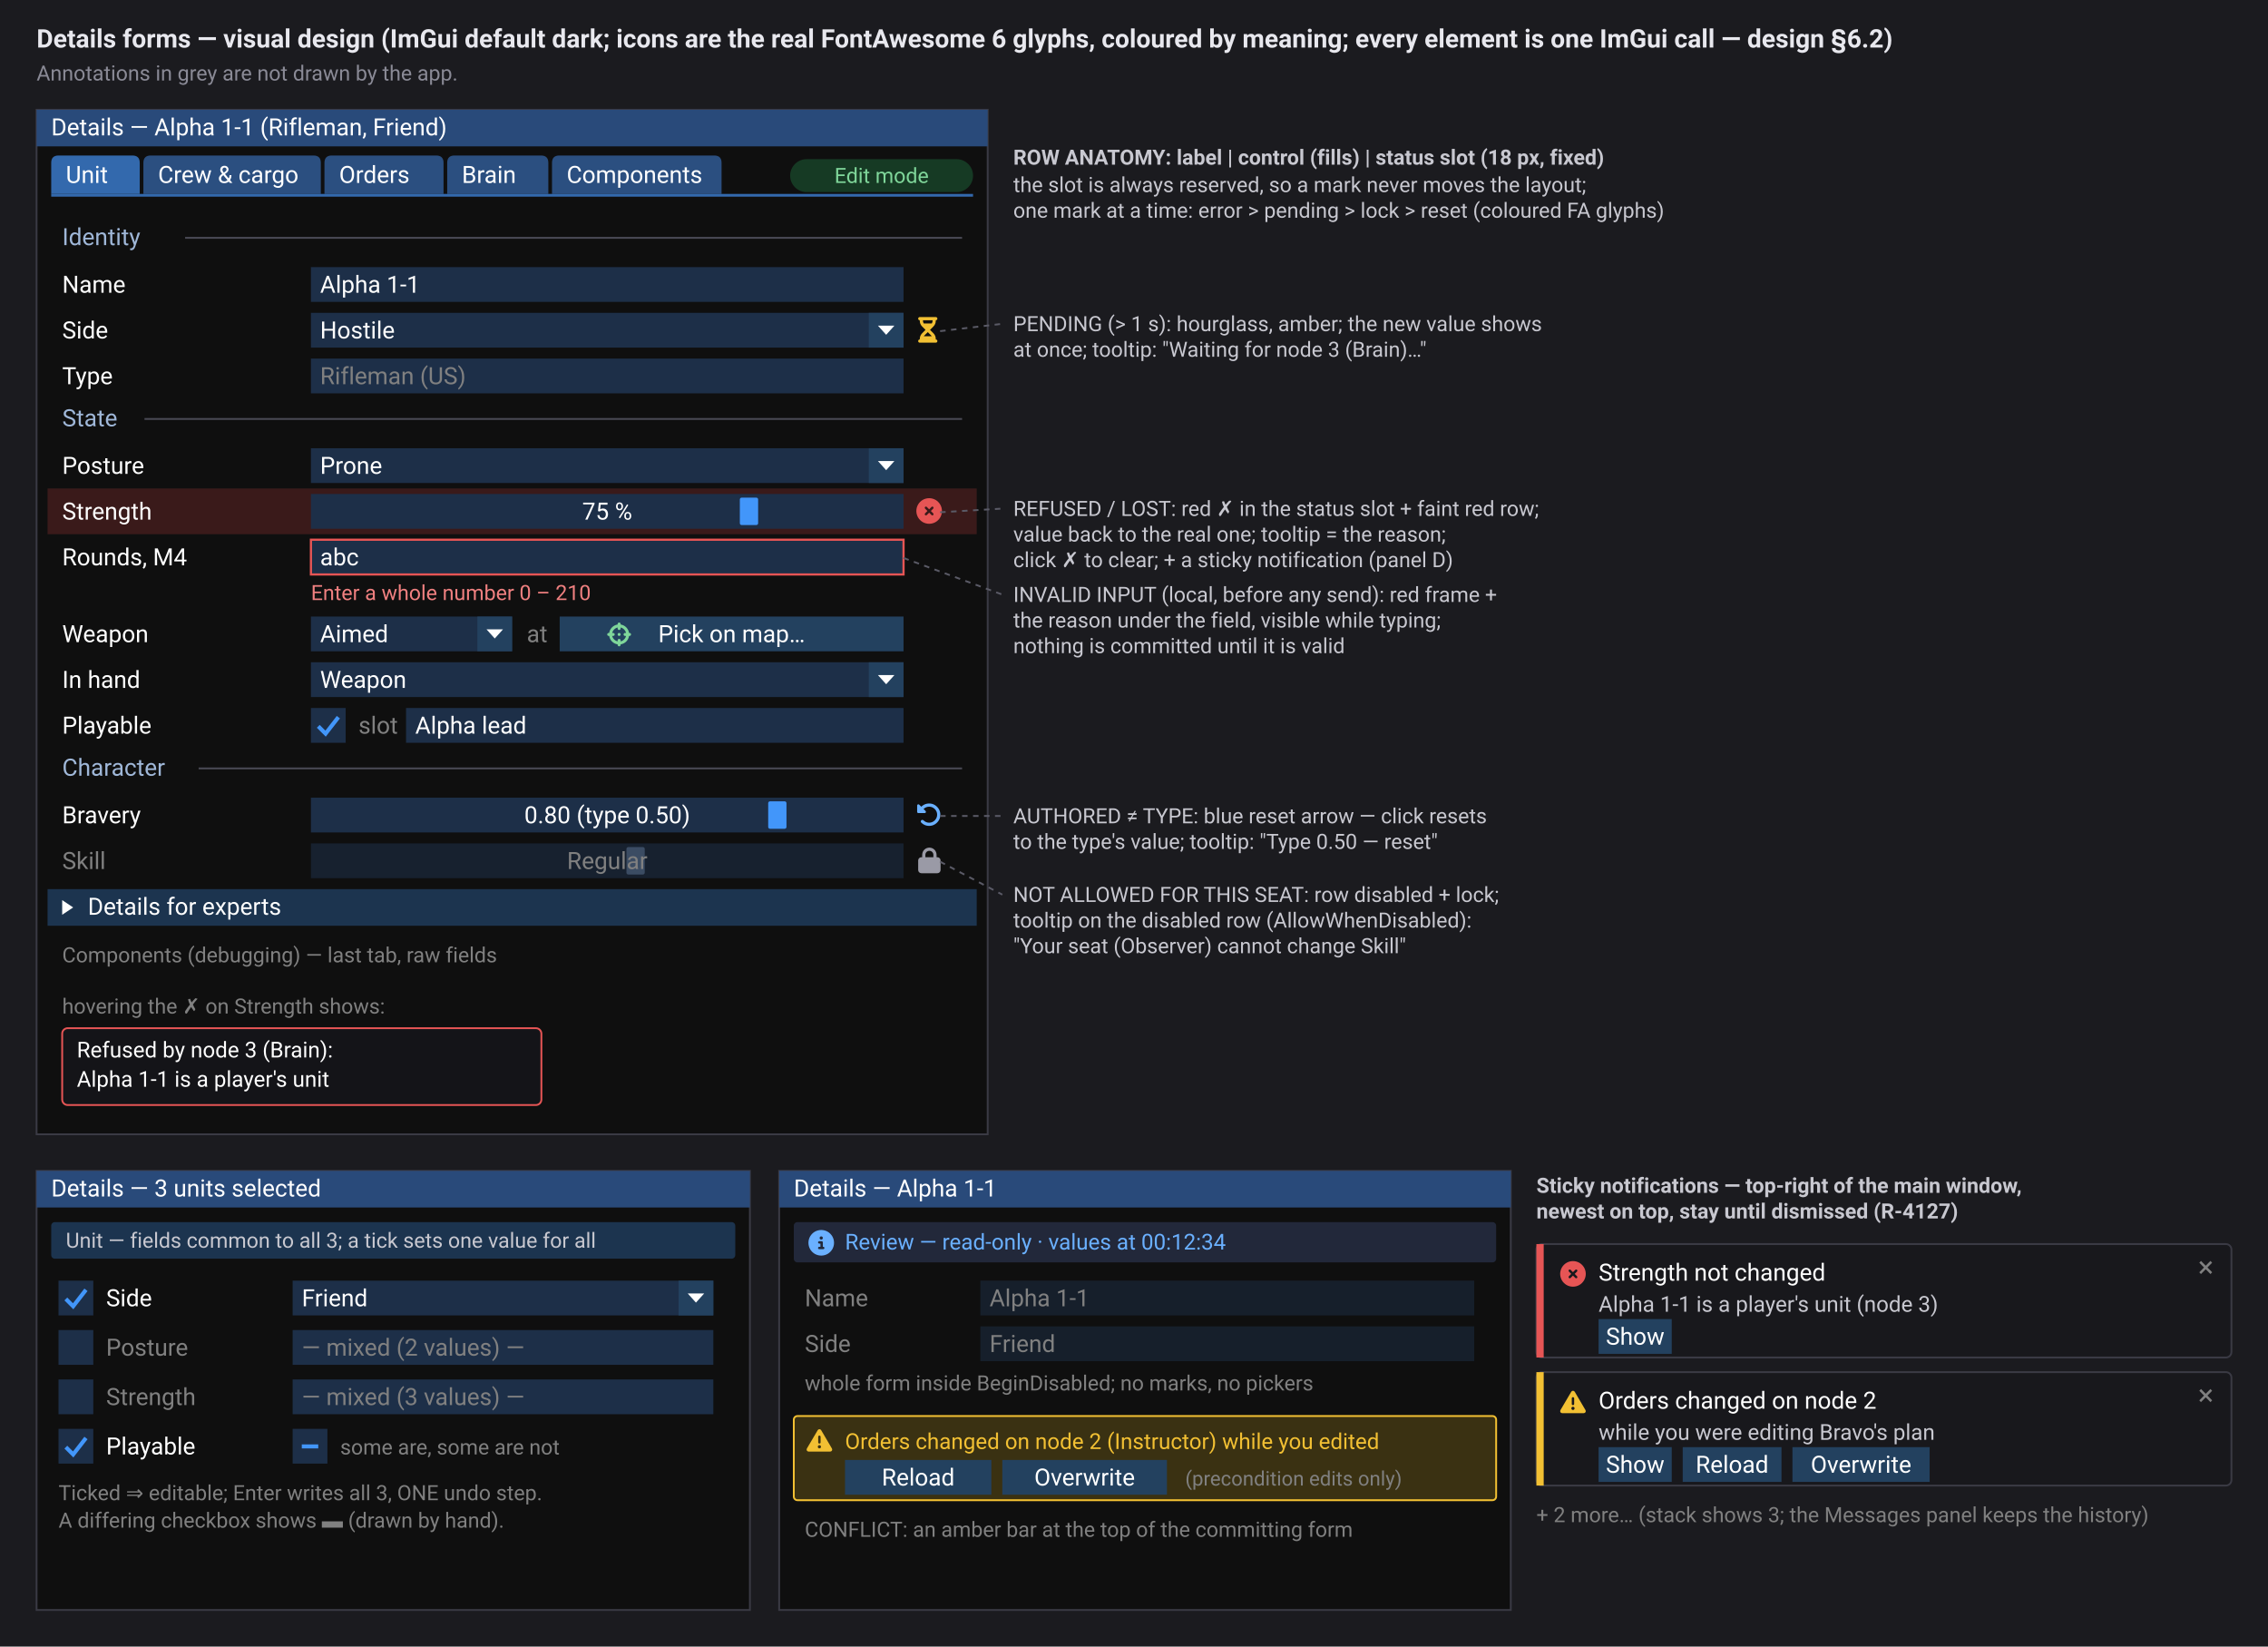
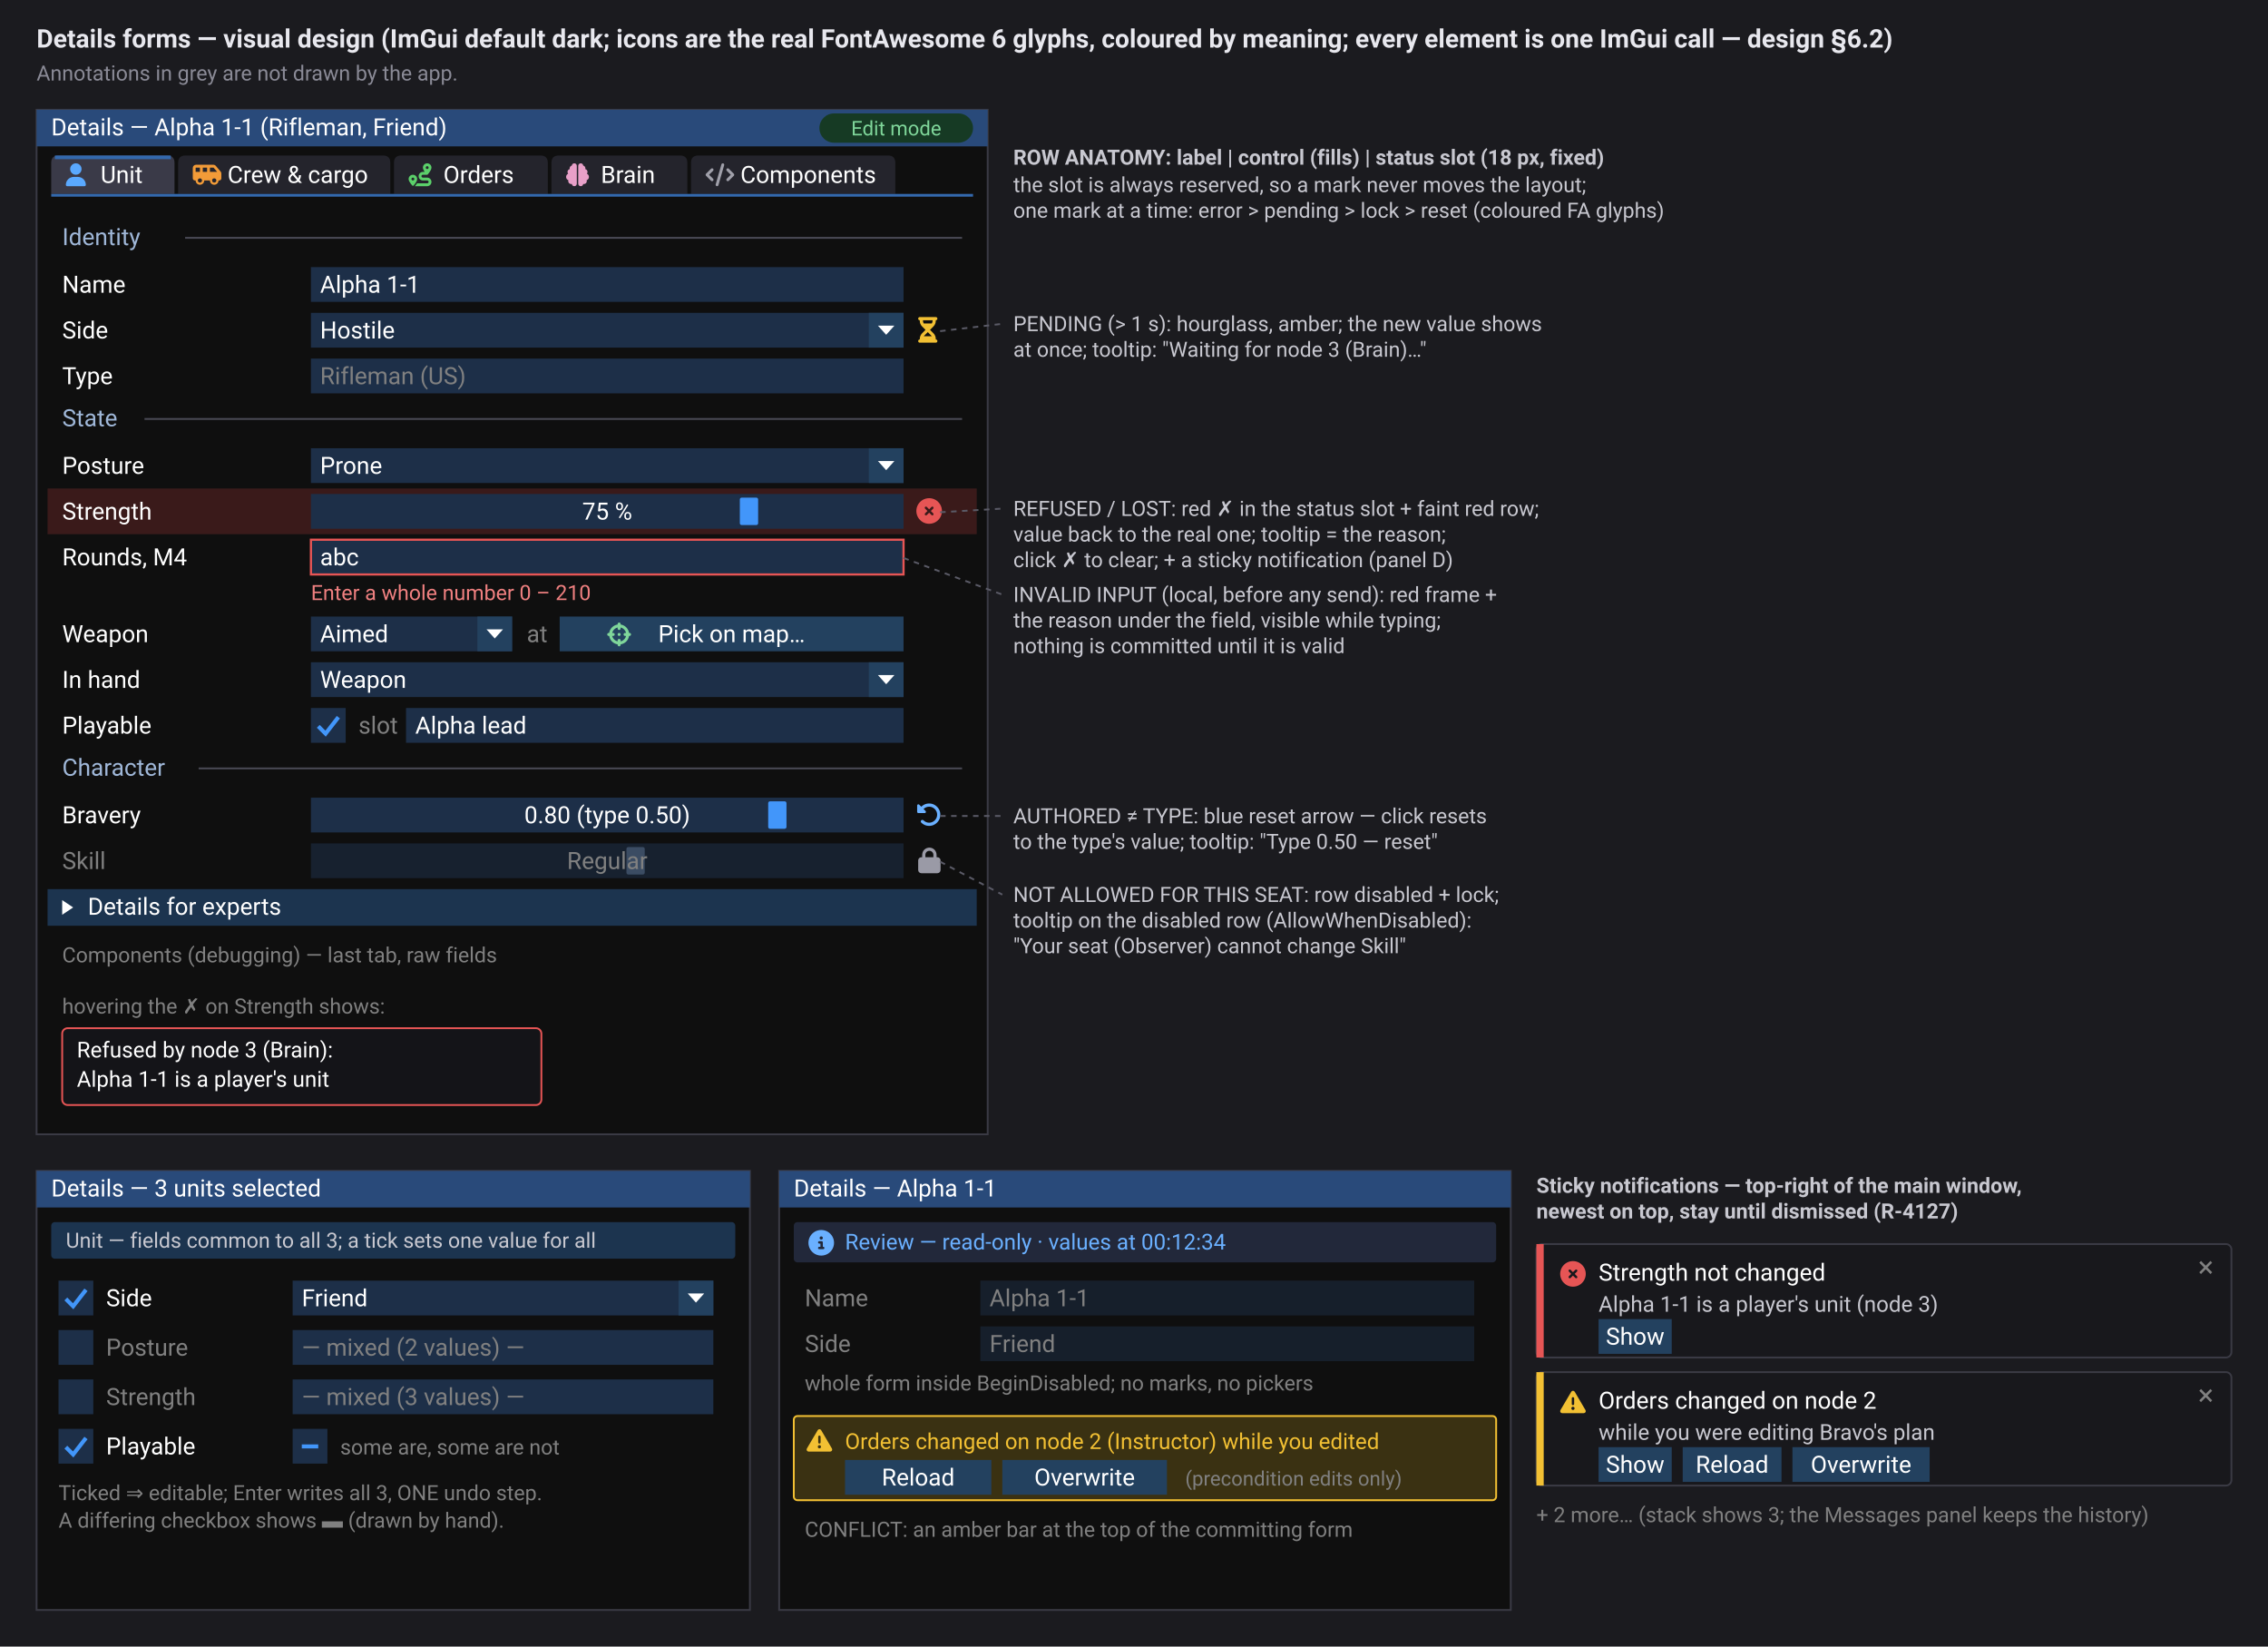
<svg xmlns="http://www.w3.org/2000/svg" width="1240" height="900" viewBox="0 0 1240 900">
  <rect x="0" y="0" width="1240" height="900" fill="#1B1B1F" rx="0" opacity="1" />
  <text x="20" y="26" fill="#E8E8EE" font-size="14" font-family="Roboto, Segoe UI, Arial, sans-serif" text-anchor="start" font-weight="bold">Details forms — visual design (ImGui default dark; icons are the real FontAwesome 6 glyphs, coloured by meaning; every element is one ImGui call — design §6.2)</text>
  <text x="20" y="44" fill="#8A8A96" font-size="11.5" font-family="Roboto, Segoe UI, Arial, sans-serif" text-anchor="start" font-weight="normal">Annotations in grey are not drawn by the app.</text>
  <rect x="20" y="60" width="520" height="560" fill="#0F0F0F" rx="0" stroke="#3A3A44" stroke-width="1" opacity="1" />
  <rect x="20" y="60" width="520" height="20" fill="#294A7A" rx="0" opacity="1" />
  <text x="28" y="74" fill="#FFFFFF" font-size="13" font-family="Roboto, Segoe UI, Arial, sans-serif" text-anchor="start" font-weight="normal">Details — Alpha 1-1 (Rifleman, Friend)</text>
-   <path d="M28 106 L28 89 Q28 85 32 85 L72.4 85 Q76.4 85 76.4 89 L76.4 106 Z" fill="#3369AD" />
-   <text x="36" y="100" fill="#FFFFFF" font-size="13" font-family="Roboto, Segoe UI, Arial, sans-serif" text-anchor="start" font-weight="normal">Unit</text>
-   <path d="M78.4 106 L78.4 89 Q78.4 85 82.4 85 L171.4 85 Q175.4 85 175.4 89 L175.4 106 Z" fill="#2B4F80" />
-   <text x="86.4" y="100" fill="#FFFFFF" font-size="13" font-family="Roboto, Segoe UI, Arial, sans-serif" text-anchor="start" font-weight="normal">Crew &amp; cargo</text>
-   <path d="M177.4 106 L177.4 89 Q177.4 85 181.4 85 L238.5 85 Q242.5 85 242.5 89 L242.5 106 Z" fill="#2B4F80" />
-   <text x="185.4" y="100" fill="#FFFFFF" font-size="13" font-family="Roboto, Segoe UI, Arial, sans-serif" text-anchor="start" font-weight="normal">Orders</text>
-   <path d="M244.5 106 L244.5 89 Q244.5 85 248.5 85 L295.8 85 Q299.8 85 299.8 89 L299.8 106 Z" fill="#2B4F80" />
-   <text x="252.5" y="100" fill="#FFFFFF" font-size="13" font-family="Roboto, Segoe UI, Arial, sans-serif" text-anchor="start" font-weight="normal">Brain</text>
-   <path d="M301.8 106 L301.8 89 Q301.8 85 305.8 85 L390.5 85 Q394.5 85 394.5 89 L394.5 106 Z" fill="#2B4F80" />
-   <text x="309.8" y="100" fill="#FFFFFF" font-size="13" font-family="Roboto, Segoe UI, Arial, sans-serif" text-anchor="start" font-weight="normal">Components</text>
+   <path d="M28 106 L28 89 Q28 85 32 85 L91.4 85 Q95.4 85 95.4 89 L95.4 106 Z" fill="#3A3A48" />
+   <rect x="30" y="85" width="63.4" height="2" fill="#3369AD" />
+   <path d="M224 192Q259 192 288 209Q317 226 335 256Q352 286 352 320Q352 354 335 384Q317 414 288 431Q259 448 224 448Q189 448 160 431Q131 414 113 384Q96 354 96 320Q96 286 113 256Q131 226 160 209Q189 192 224 192ZM178 144Q103 142 52 92Q2 41 0 -34Q0 -47 9 -55Q17 -64 30 -64H418Q431 -64 439 -55Q448 -47 448 -34Q446 41 396 92Q345 142 270 144H178Z" fill="#5AA9FF" transform="translate(36,100.2061) scale(0.02441406,-0.02441406)" />
+   <text x="55" y="100" fill="#FFFFFF" font-size="13" font-family="Roboto, Segoe UI, Arial, sans-serif" text-anchor="start" font-weight="normal">Unit</text>
+   <path d="M97.4 106 L97.4 89 Q97.4 85 101.4 85 L209.4 85 Q213.4 85 213.4 89 L213.4 106 Z" fill="#24242C" />
+   <path d="M64 344V256V344V256H160V352H72Q65 351 64 344ZM546 256 465 352 546 256 465 352H384V256H546ZM320 256V352V256V352H224V256H320ZM592 64H576H592H576Q575 23 548 -4Q521 -31 480 -32Q439 -31 412 -4Q385 23 384 64H256Q255 23 228 -4Q201 -31 160 -32Q119 -31 92 -4Q65 23 64 64H48Q28 65 14 78Q1 92 0 112V344Q1 375 21 395Q41 415 72 416H192H465Q495 415 514 393L625 261Q640 244 640 220V112Q639 92 626 78Q612 65 592 64ZM528 64Q527 91 504 106Q480 118 456 106Q433 91 432 64Q433 37 456 22Q480 10 504 22Q527 37 528 64ZM160 16Q187 17 202 40Q214 64 202 88Q187 111 160 112Q133 111 118 88Q106 64 118 40Q133 17 160 16Z" fill="#F29B38" transform="translate(105.4,100.2061) scale(0.02441406,-0.02441406)" />
+   <text x="124.4" y="100" fill="#FFFFFF" font-size="13" font-family="Roboto, Segoe UI, Arial, sans-serif" text-anchor="start" font-weight="normal">Crew &amp; cargo</text>
+   <path d="M215.4 106 L215.4 89 Q215.4 85 219.4 85 L295.5 85 Q299.5 85 299.5 89 L299.5 106 Z" fill="#24242C" />
+   <path d="M512 352Q511 326 496 296Q480 266 461 239Q441 213 427 197Q421 190 413 192H320Q306 192 297 183Q288 174 288 160Q288 146 297 137Q306 128 320 128H416Q457 127 484 100Q511 73 512 32Q511 -9 484 -36Q457 -63 416 -64H140Q153 -49 170 -27Q179 -15 189 0H416Q430 0 439 9Q448 18 448 32Q448 46 439 55Q430 64 416 64H320Q279 65 252 92Q225 119 224 160Q225 201 252 228Q279 255 320 256H360Q344 280 332 305Q321 330 320 352Q321 393 348 420Q375 447 416 448Q457 447 484 420Q511 393 512 352ZM117 -41Q111 -48 107 -52L105 -54Q95 -61 85 -52Q72 -38 52 -13Q32 12 16 41Q1 70 0 96Q1 137 28 164Q55 191 96 192Q137 191 164 164Q191 137 192 96Q191 73 179 47Q166 22 149 -2Q132 -24 118 -40L117 -41ZM128 96Q128 110 119 119Q110 128 96 128Q82 128 73 119Q64 110 64 96Q64 82 73 73Q82 64 96 64Q110 64 119 73Q128 82 128 96ZM416 320Q430 320 439 329Q448 338 448 352Q448 366 439 375Q430 384 416 384Q402 384 393 375Q384 366 384 352Q384 338 393 329Q402 320 416 320Z" fill="#5BD06A" transform="translate(223.4,100.2061) scale(0.02441406,-0.02441406)" />
+   <text x="242.4" y="100" fill="#FFFFFF" font-size="13" font-family="Roboto, Segoe UI, Arial, sans-serif" text-anchor="start" font-weight="normal">Orders</text>
+   <path d="M301.5 106 L301.5 89 Q301.5 85 305.5 85 L371.8 85 Q375.8 85 375.8 89 L375.8 106 Z" fill="#24242C" />
+   <path d="M184 448Q208 447 224 432Q239 416 240 392V-8Q239 -32 224 -48Q208 -63 184 -64Q162 -64 146 -50Q131 -36 128 -14Q120 -16 112 -16Q85 -15 67 3Q49 21 48 48Q48 59 52 69Q29 78 14 98Q0 118 0 144Q0 168 13 187Q25 206 46 216Q32 233 32 256Q32 279 46 296Q60 313 82 319Q80 327 80 336Q80 359 94 376Q107 392 128 398Q131 420 146 434Q162 448 184 448ZM328 448Q350 448 366 434Q381 420 384 398Q405 392 418 376Q432 359 432 336Q432 327 430 319Q452 313 466 296Q480 279 480 256Q480 233 466 216Q487 206 499 187Q512 168 512 144Q512 118 498 98Q483 78 460 69Q464 59 464 48Q463 21 445 3Q427 -15 400 -16Q392 -16 384 -14Q381 -36 366 -50Q350 -64 328 -64Q304 -63 288 -48Q273 -32 272 -8V392Q273 416 288 432Q304 447 328 448Z" fill="#E8A0C8" transform="translate(309.5,100.2061) scale(0.02441406,-0.02441406)" />
+   <text x="328.5" y="100" fill="#FFFFFF" font-size="13" font-family="Roboto, Segoe UI, Arial, sans-serif" text-anchor="start" font-weight="normal">Brain</text>
+   <path d="M377.8 106 L377.8 89 Q377.8 85 381.8 85 L485.5 85 Q489.5 85 489.5 89 L489.5 106 Z" fill="#24242C" />
+   <path d="M393 447Q380 450 368 444Q357 438 353 425L225 -23Q222 -36 228 -48Q234 -59 247 -63Q260 -66 272 -60Q283 -54 287 -41L415 407Q418 420 412 432Q406 443 393 447ZM473 327Q464 317 464 304Q464 291 473 281L563 192L473 103Q464 93 464 80Q464 67 473 57Q483 48 496 48Q509 48 519 57L631 169Q640 179 640 192Q640 205 631 215L519 327Q509 336 496 336Q483 336 473 327ZM167 327Q157 336 144 336Q131 336 121 327L9 215Q0 205 0 192Q0 179 9 169L121 57Q131 48 144 48Q157 48 167 57Q176 67 176 80Q176 93 167 103L77 192L167 281Q176 291 176 304Q176 317 167 327Z" fill="#A0A0AA" transform="translate(385.8,100.2061) scale(0.02441406,-0.02441406)" />
+   <text x="404.8" y="100" fill="#FFFFFF" font-size="13" font-family="Roboto, Segoe UI, Arial, sans-serif" text-anchor="start" font-weight="normal">Components</text>
  <rect x="28" y="106" width="504" height="1.5" fill="#3369AD" />
-   <rect x="432" y="87" width="100" height="18" fill="#163A24" rx="9" opacity="1" />
-   <text x="482" y="100" fill="#7FD69A" font-size="11.5" font-family="Roboto, Segoe UI, Arial, sans-serif" text-anchor="middle" font-weight="normal">Edit mode</text>
+   <rect x="448" y="62" width="84" height="16" fill="#163A24" rx="8" opacity="1" />
+   <text x="490" y="74" fill="#7FD69A" font-size="11" font-family="Roboto, Segoe UI, Arial, sans-serif" text-anchor="middle" font-weight="normal">Edit mode</text>
  <text x="34" y="134" fill="#9FB7D8" font-size="13" font-family="Roboto, Segoe UI, Arial, sans-serif" text-anchor="start" font-weight="normal">Identity</text>
  <line x1="101.2" y1="130" x2="526" y2="130" stroke="#4A4A55" />
  <text x="34" y="160" fill="#FFFFFF" font-size="13" font-family="Roboto, Segoe UI, Arial, sans-serif" text-anchor="start" font-weight="normal">Name</text>
  <rect x="170" y="146" width="324" height="19" fill="#1D2F48" rx="0" opacity="1" />
  <text x="175" y="160" fill="#FFFFFF" font-size="13" font-family="Roboto, Segoe UI, Arial, sans-serif" text-anchor="start" font-weight="normal">Alpha 1-1</text>
  <text x="34" y="185" fill="#FFFFFF" font-size="13" font-family="Roboto, Segoe UI, Arial, sans-serif" text-anchor="start" font-weight="normal">Side</text>
  <rect x="170" y="171" width="324" height="19" fill="#1D2F48" rx="0" opacity="1" />
  <rect x="475" y="171" width="19" height="19" fill="#23415F" rx="0" opacity="1" />
  <path d="M480 178 l4.5 5 l4.5 -5 z" fill="#FFFFFF" />
  <text x="175" y="185" fill="#FFFFFF" font-size="13" font-family="Roboto, Segoe UI, Arial, sans-serif" text-anchor="start" font-weight="normal">Hostile</text>
  <path d="M32 448Q18 448 9 439Q0 430 0 416Q0 402 9 393Q18 384 32 384V373Q33 307 79 260L147 192L79 124Q33 77 32 11V0Q18 0 9 -9Q0 -18 0 -32Q0 -46 9 -55Q18 -64 32 -64H64H352Q366 -64 375 -55Q384 -46 384 -32Q384 -18 375 -9Q366 0 352 0V11Q351 77 305 124L237 192L305 260Q351 307 352 373V384Q366 384 375 393Q384 402 384 416Q384 430 375 439Q366 448 352 448H320ZM96 373V384V373V384H288V373Q288 344 272 320H112Q96 344 96 373ZM112 64Q117 72 124 79L192 147L260 79Q267 72 272 64H112Z" fill="#F2C033" transform="translate(502,185.5508) scale(0.02734375,-0.02734375)" />
  <text x="34" y="210" fill="#FFFFFF" font-size="13" font-family="Roboto, Segoe UI, Arial, sans-serif" text-anchor="start" font-weight="normal">Type</text>
  <rect x="170" y="196" width="324" height="19" fill="#1D2F48" rx="0" opacity="1" />
  <text x="175" y="210" fill="#808080" font-size="13" font-family="Roboto, Segoe UI, Arial, sans-serif" text-anchor="start" font-weight="normal">Rifleman (US)</text>
  <text x="34" y="233" fill="#9FB7D8" font-size="13" font-family="Roboto, Segoe UI, Arial, sans-serif" text-anchor="start" font-weight="normal">State</text>
  <line x1="79.0" y1="229" x2="526" y2="229" stroke="#4A4A55" />
  <text x="34" y="259" fill="#FFFFFF" font-size="13" font-family="Roboto, Segoe UI, Arial, sans-serif" text-anchor="start" font-weight="normal">Posture</text>
  <rect x="170" y="245" width="324" height="19" fill="#1D2F48" rx="0" opacity="1" />
  <rect x="475" y="245" width="19" height="19" fill="#23415F" rx="0" opacity="1" />
  <path d="M480 252 l4.5 5 l4.5 -5 z" fill="#FFFFFF" />
  <text x="175" y="259" fill="#FFFFFF" font-size="13" font-family="Roboto, Segoe UI, Arial, sans-serif" text-anchor="start" font-weight="normal">Prone</text>
  <rect x="26" y="267" width="508" height="25" fill="#3A1A1A" rx="0" opacity="1" />
  <text x="34" y="284" fill="#FFFFFF" font-size="13" font-family="Roboto, Segoe UI, Arial, sans-serif" text-anchor="start" font-weight="normal">Strength</text>
  <rect x="170" y="270" width="324" height="19" fill="#1D2F48" rx="0" opacity="1" />
  <rect x="404.5" y="272" width="10" height="15" fill="#4296FA" rx="1" opacity="1" />
  <text x="332.0" y="284" fill="#FFFFFF" font-size="13" font-family="Roboto, Segoe UI, Arial, sans-serif" text-anchor="middle" font-weight="normal">75 %</text>
  <path d="M256 -64Q326 -63 384 -30Q442 4 478 64Q512 125 512 192Q512 259 478 320Q442 380 384 414Q326 447 256 448Q186 447 128 414Q70 380 34 320Q0 259 0 192Q0 125 34 64Q70 4 128 -30Q186 -63 256 -64ZM175 273Q192 287 209 273L256 226L303 273Q320 287 337 273Q351 256 337 239L290 192L337 145Q351 128 337 111Q320 97 303 111L256 158L209 111Q192 97 175 111Q161 128 175 145L222 192L175 239Q161 256 175 273Z" fill="#E65555" transform="translate(501,284.5508) scale(0.02734375,-0.02734375)" />
  <text x="34" y="309" fill="#FFFFFF" font-size="13" font-family="Roboto, Segoe UI, Arial, sans-serif" text-anchor="start" font-weight="normal">Rounds, M4</text>
  <rect x="170" y="295" width="324" height="19" fill="#1D2F48" rx="0" stroke="#E65555" stroke-width="1.2" opacity="1" />
  <text x="175" y="309" fill="#FFFFFF" font-size="13" font-family="Roboto, Segoe UI, Arial, sans-serif" text-anchor="start" font-weight="normal">abc</text>
  <text x="170" y="328" fill="#F08080" font-size="11.5" font-family="Roboto, Segoe UI, Arial, sans-serif" text-anchor="start" font-weight="normal">Enter a whole number 0 – 210</text>
  <text x="34" y="351" fill="#FFFFFF" font-size="13" font-family="Roboto, Segoe UI, Arial, sans-serif" text-anchor="start" font-weight="normal">Weapon</text>
  <rect x="170" y="337" width="110" height="19" fill="#1D2F48" rx="0" opacity="1" />
  <rect x="261" y="337" width="19" height="19" fill="#23415F" rx="0" opacity="1" />
  <path d="M266 344 l4.5 5 l4.5 -5 z" fill="#FFFFFF" />
  <text x="175" y="351" fill="#FFFFFF" font-size="13" font-family="Roboto, Segoe UI, Arial, sans-serif" text-anchor="start" font-weight="normal">Aimed</text>
  <text x="288" y="351" fill="#808080" font-size="13" font-family="Roboto, Segoe UI, Arial, sans-serif" text-anchor="start" font-weight="normal">at</text>
  <rect x="306" y="337" width="188" height="19" fill="#23415F" rx="0" opacity="1" />
  <text x="400.0" y="351" fill="#FFFFFF" font-size="13" font-family="Roboto, Segoe UI, Arial, sans-serif" text-anchor="middle" font-weight="normal">     Pick on map…</text>
  <path d="M256 448Q270 448 279 439Q288 430 288 416V406Q360 394 409 345Q458 295 470 224H480Q494 224 503 215Q512 206 512 192Q512 178 503 169Q494 160 480 160H470Q458 88 409 39Q359 -10 288 -22V-32Q288 -46 279 -55Q270 -64 256 -64Q242 -64 233 -55Q224 -46 224 -32V-22Q152 -10 103 39Q54 88 42 160H32Q18 160 9 169Q0 178 0 192Q0 206 9 215Q18 224 32 224H42Q54 296 103 345Q152 394 224 406V416Q224 430 233 439Q242 448 256 448ZM107 160Q117 116 149 85Q180 53 224 43V64Q224 78 233 87Q242 96 256 96Q270 96 279 87Q288 78 288 64V43Q332 53 363 85Q395 116 405 160H384Q370 160 361 169Q352 178 352 192Q352 206 361 215Q370 224 384 224H405Q395 268 363 299Q332 331 288 341V320Q288 306 279 297Q270 288 256 288Q242 288 233 297Q224 306 224 320V341Q180 331 149 299Q117 268 107 224H128Q142 224 151 215Q160 206 160 192Q160 178 151 169Q142 160 128 160H107ZM256 224Q270 224 279 215Q288 206 288 192Q288 178 279 169Q270 160 256 160Q242 160 233 169Q224 178 224 192Q224 206 233 215Q242 224 256 224Z" fill="#7FD69A" transform="translate(332,351.6543) scale(0.02539062,-0.02539062)" />
  <text x="34" y="376" fill="#FFFFFF" font-size="13" font-family="Roboto, Segoe UI, Arial, sans-serif" text-anchor="start" font-weight="normal">In hand</text>
  <rect x="170" y="362" width="324" height="19" fill="#1D2F48" rx="0" opacity="1" />
  <rect x="475" y="362" width="19" height="19" fill="#23415F" rx="0" opacity="1" />
  <path d="M480 369 l4.5 5 l4.5 -5 z" fill="#FFFFFF" />
  <text x="175" y="376" fill="#FFFFFF" font-size="13" font-family="Roboto, Segoe UI, Arial, sans-serif" text-anchor="start" font-weight="normal">Weapon</text>
  <text x="34" y="401" fill="#FFFFFF" font-size="13" font-family="Roboto, Segoe UI, Arial, sans-serif" text-anchor="start" font-weight="normal">Playable</text>
  <rect x="170" y="387" width="19" height="19" fill="#1D2F48" rx="0" opacity="1" />
  <path d="M174 397 l4 4 l7 -9" stroke="#4296FA" stroke-width="2.2" fill="none" />
  <text x="196" y="401" fill="#808080" font-size="13" font-family="Roboto, Segoe UI, Arial, sans-serif" text-anchor="start" font-weight="normal">slot</text>
  <rect x="222" y="387" width="272" height="19" fill="#1D2F48" rx="0" opacity="1" />
  <text x="227" y="401" fill="#FFFFFF" font-size="13" font-family="Roboto, Segoe UI, Arial, sans-serif" text-anchor="start" font-weight="normal">Alpha lead</text>
  <text x="34" y="424" fill="#9FB7D8" font-size="13" font-family="Roboto, Segoe UI, Arial, sans-serif" text-anchor="start" font-weight="normal">Character</text>
  <line x1="108.6" y1="420" x2="526" y2="420" stroke="#4A4A55" />
  <text x="34" y="450" fill="#FFFFFF" font-size="13" font-family="Roboto, Segoe UI, Arial, sans-serif" text-anchor="start" font-weight="normal">Bravery</text>
  <rect x="170" y="436" width="324" height="19" fill="#1D2F48" rx="0" opacity="1" />
  <rect x="420.0" y="438" width="10" height="15" fill="#4296FA" rx="1" opacity="1" />
  <text x="332.0" y="450" fill="#FFFFFF" font-size="13" font-family="Roboto, Segoe UI, Arial, sans-serif" text-anchor="middle" font-weight="normal">0.80  (type 0.50)</text>
  <path d="M49 224H40H49H40Q18 226 16 248V376Q17 392 31 398Q45 404 57 393L99 351Q143 395 200 409Q257 423 313 409Q370 394 414 350Q458 306 473 249Q487 192 473 135Q458 78 414 34Q370 -10 313 -25Q256 -39 199 -25Q142 -10 98 34Q88 43 88 56Q88 69 98 79Q107 88 120 88Q133 88 143 79Q192 32 256 32Q320 32 369 79Q416 128 416 192Q416 256 369 305Q320 352 257 352Q193 352 144 306L185 265Q196 253 190 239Q184 225 168 224H49Z" fill="#6AB0FF" transform="translate(501,450.5508) scale(0.02734375,-0.02734375)" />
  <text x="34" y="475" fill="#808080" font-size="13" font-family="Roboto, Segoe UI, Arial, sans-serif" text-anchor="start" font-weight="normal">Skill</text>
  <rect x="170" y="461" width="324" height="19" fill="#1D2F48" rx="0" opacity="0.55" />
  <rect x="342.5" y="463" width="10" height="15" fill="#3B4C63" rx="1" opacity="1" />
  <text x="332.0" y="475" fill="#808080" font-size="13" font-family="Roboto, Segoe UI, Arial, sans-serif" text-anchor="middle" font-weight="normal">Regular</text>
  <path d="M144 304V256V304V256H304V304Q303 338 281 361Q258 383 224 384Q190 383 167 361Q145 338 144 304ZM80 256V304V256V304Q82 365 122 406Q163 446 224 448Q285 446 326 406Q366 365 368 304V256H384Q411 255 429 237Q447 219 448 192V0Q447 -27 429 -45Q411 -63 384 -64H64Q37 -63 19 -45Q1 -27 0 0V192Q1 219 19 237Q37 255 64 256H80Z" fill="#9A9AA6" transform="translate(502,475.5508) scale(0.02734375,-0.02734375)" />
  <rect x="26" y="486" width="508" height="20" fill="#1C344F" rx="0" opacity="1" />
  <path d="M34 492 l6 4 l-6 4 z" fill="#FFFFFF" />
  <text x="48" y="500" fill="#FFFFFF" font-size="13" font-family="Roboto, Segoe UI, Arial, sans-serif" text-anchor="start" font-weight="normal">Details for experts</text>
  <text x="34" y="526" fill="#808080" font-size="11.5" font-family="Roboto, Segoe UI, Arial, sans-serif" text-anchor="start" font-weight="normal">Components (debugging) — last tab, raw fields</text>
  <path d="M514 181 L548 177" stroke="#5A5A66" stroke-width="1" stroke-dasharray="3 3" fill="none" />
  <text x="554" y="181" fill="#C8C8D0" font-size="11.5" font-family="Roboto, Segoe UI, Arial, sans-serif" text-anchor="start" font-weight="normal">PENDING (&gt; 1 s): hourglass, amber; the new value shows</text>
  <text x="554" y="195" fill="#C8C8D0" font-size="11.5" font-family="Roboto, Segoe UI, Arial, sans-serif" text-anchor="start" font-weight="normal">at once; tooltip: "Waiting for node 3 (Brain)…"</text>
  <path d="M514 280 L548 278" stroke="#5A5A66" stroke-width="1" stroke-dasharray="3 3" fill="none" />
  <text x="554" y="282" fill="#C8C8D0" font-size="11.5" font-family="Roboto, Segoe UI, Arial, sans-serif" text-anchor="start" font-weight="normal">REFUSED / LOST: red ✗ in the status slot + faint red row;</text>
  <text x="554" y="296" fill="#C8C8D0" font-size="11.5" font-family="Roboto, Segoe UI, Arial, sans-serif" text-anchor="start" font-weight="normal">value back to the real one; tooltip = the reason;</text>
  <text x="554" y="310" fill="#C8C8D0" font-size="11.5" font-family="Roboto, Segoe UI, Arial, sans-serif" text-anchor="start" font-weight="normal">click ✗ to clear; + a sticky notification (panel D)</text>
  <path d="M494 305 L548 325" stroke="#5A5A66" stroke-width="1" stroke-dasharray="3 3" fill="none" />
  <text x="554" y="329" fill="#C8C8D0" font-size="11.5" font-family="Roboto, Segoe UI, Arial, sans-serif" text-anchor="start" font-weight="normal">INVALID INPUT (local, before any send): red frame +</text>
  <text x="554" y="343" fill="#C8C8D0" font-size="11.5" font-family="Roboto, Segoe UI, Arial, sans-serif" text-anchor="start" font-weight="normal">the reason under the field, visible while typing;</text>
  <text x="554" y="357" fill="#C8C8D0" font-size="11.5" font-family="Roboto, Segoe UI, Arial, sans-serif" text-anchor="start" font-weight="normal">nothing is committed until it is valid</text>
  <path d="M514 446 L548 446" stroke="#5A5A66" stroke-width="1" stroke-dasharray="3 3" fill="none" />
  <text x="554" y="450" fill="#C8C8D0" font-size="11.5" font-family="Roboto, Segoe UI, Arial, sans-serif" text-anchor="start" font-weight="normal">AUTHORED ≠ TYPE: blue reset arrow — click resets</text>
  <text x="554" y="464" fill="#C8C8D0" font-size="11.5" font-family="Roboto, Segoe UI, Arial, sans-serif" text-anchor="start" font-weight="normal">to the type's value; tooltip: "Type 0.50 — reset"</text>
  <path d="M514 471 L548 489" stroke="#5A5A66" stroke-width="1" stroke-dasharray="3 3" fill="none" />
  <text x="554" y="493" fill="#C8C8D0" font-size="11.5" font-family="Roboto, Segoe UI, Arial, sans-serif" text-anchor="start" font-weight="normal">NOT ALLOWED FOR THIS SEAT: row disabled + lock;</text>
  <text x="554" y="507" fill="#C8C8D0" font-size="11.5" font-family="Roboto, Segoe UI, Arial, sans-serif" text-anchor="start" font-weight="normal">tooltip on the disabled row (AllowWhenDisabled):</text>
  <text x="554" y="521" fill="#C8C8D0" font-size="11.5" font-family="Roboto, Segoe UI, Arial, sans-serif" text-anchor="start" font-weight="normal">"Your seat (Observer) cannot change Skill"</text>
  <text x="554" y="90" fill="#C8C8D0" font-size="11.5" font-family="Roboto, Segoe UI, Arial, sans-serif" text-anchor="start" font-weight="bold">ROW ANATOMY: label | control (fills) | status slot (18 px, fixed)</text>
  <text x="554" y="105" fill="#C8C8D0" font-size="11.5" font-family="Roboto, Segoe UI, Arial, sans-serif" text-anchor="start" font-weight="normal">the slot is always reserved, so a mark never moves the layout;</text>
  <text x="554" y="119" fill="#C8C8D0" font-size="11.5" font-family="Roboto, Segoe UI, Arial, sans-serif" text-anchor="start" font-weight="normal">one mark at a time: error &gt; pending &gt; lock &gt; reset (coloured FA glyphs)</text>
  <text x="34" y="554" fill="#808080" font-size="11.5" font-family="Roboto, Segoe UI, Arial, sans-serif" text-anchor="start" font-weight="normal">hovering the ✗ on Strength shows:</text>
  <rect x="34" y="562" width="262" height="42" fill="#141418" rx="3" stroke="#E65555" stroke-width="1" opacity="1" />
  <text x="42" y="578" fill="#FFFFFF" font-size="12" font-family="Roboto, Segoe UI, Arial, sans-serif" text-anchor="start" font-weight="normal">Refused by node 3 (Brain):</text>
  <text x="42" y="594" fill="#FFFFFF" font-size="12" font-family="Roboto, Segoe UI, Arial, sans-serif" text-anchor="start" font-weight="normal">Alpha 1-1 is a player's unit</text>
  <rect x="20" y="640" width="390" height="240" fill="#0F0F0F" rx="0" stroke="#3A3A44" stroke-width="1" opacity="1" />
  <rect x="20" y="640" width="390" height="20" fill="#294A7A" rx="0" opacity="1" />
  <text x="28" y="654" fill="#FFFFFF" font-size="13" font-family="Roboto, Segoe UI, Arial, sans-serif" text-anchor="start" font-weight="normal">Details — 3 units selected</text>
  <rect x="28" y="668" width="374" height="20" fill="#1C344F" rx="2" opacity="1" />
  <text x="36" y="682" fill="#C8C8D0" font-size="11.5" font-family="Roboto, Segoe UI, Arial, sans-serif" text-anchor="start" font-weight="normal">Unit — fields common to all 3; a tick sets one value for all</text>
  <rect x="32" y="700" width="19" height="19" fill="#1D2F48" rx="0" opacity="1" />
  <path d="M36 710 l4 4 l7 -9" stroke="#4296FA" stroke-width="2.2" fill="none" />
  <text x="58" y="714" fill="#FFFFFF" font-size="13" font-family="Roboto, Segoe UI, Arial, sans-serif" text-anchor="start" font-weight="normal">Side</text>
  <rect x="160" y="700" width="230" height="19" fill="#1D2F48" rx="0" opacity="1" />
  <rect x="371" y="700" width="19" height="19" fill="#23415F" rx="0" opacity="1" />
  <path d="M376 707 l4.5 5 l4.5 -5 z" fill="#FFFFFF" />
  <text x="165" y="714" fill="#FFFFFF" font-size="13" font-family="Roboto, Segoe UI, Arial, sans-serif" text-anchor="start" font-weight="normal">Friend</text>
  <rect x="32" y="727" width="19" height="19" fill="#1D2F48" rx="0" opacity="1" />
  <text x="58" y="741" fill="#808080" font-size="13" font-family="Roboto, Segoe UI, Arial, sans-serif" text-anchor="start" font-weight="normal">Posture</text>
  <rect x="160" y="727" width="230" height="19" fill="#1D2F48" rx="0" opacity="1" />
  <text x="165" y="741" fill="#808080" font-size="13" font-family="Roboto, Segoe UI, Arial, sans-serif" text-anchor="start" font-weight="normal">— mixed (2 values) —</text>
  <rect x="32" y="754" width="19" height="19" fill="#1D2F48" rx="0" opacity="1" />
  <text x="58" y="768" fill="#808080" font-size="13" font-family="Roboto, Segoe UI, Arial, sans-serif" text-anchor="start" font-weight="normal">Strength</text>
  <rect x="160" y="754" width="230" height="19" fill="#1D2F48" rx="0" opacity="1" />
  <text x="165" y="768" fill="#808080" font-size="13" font-family="Roboto, Segoe UI, Arial, sans-serif" text-anchor="start" font-weight="normal">— mixed (3 values) —</text>
  <rect x="32" y="781" width="19" height="19" fill="#1D2F48" rx="0" opacity="1" />
  <path d="M36 791 l4 4 l7 -9" stroke="#4296FA" stroke-width="2.2" fill="none" />
  <text x="58" y="795" fill="#FFFFFF" font-size="13" font-family="Roboto, Segoe UI, Arial, sans-serif" text-anchor="start" font-weight="normal">Playable</text>
  <rect x="160" y="781" width="19" height="19" fill="#1D2F48" rx="0" opacity="1" />
  <rect x="165" y="789.5" width="9" height="2.2" fill="#4296FA" rx="0" opacity="1" />
  <text x="186" y="795" fill="#808080" font-size="11.5" font-family="Roboto, Segoe UI, Arial, sans-serif" text-anchor="start" font-weight="normal">some are, some are not</text>
  <text x="32" y="820" fill="#808080" font-size="11.5" font-family="Roboto, Segoe UI, Arial, sans-serif" text-anchor="start" font-weight="normal">Ticked ⇒ editable; Enter writes all 3, ONE undo step.</text>
  <text x="32" y="835" fill="#808080" font-size="11.5" font-family="Roboto, Segoe UI, Arial, sans-serif" text-anchor="start" font-weight="normal">A differing checkbox shows ▬ (drawn by hand).</text>
  <rect x="426" y="640" width="400" height="240" fill="#0F0F0F" rx="0" stroke="#3A3A44" stroke-width="1" opacity="1" />
  <rect x="426" y="640" width="400" height="20" fill="#294A7A" rx="0" opacity="1" />
  <text x="434" y="654" fill="#FFFFFF" font-size="13" font-family="Roboto, Segoe UI, Arial, sans-serif" text-anchor="start" font-weight="normal">Details — Alpha 1-1</text>
  <rect x="434" y="668" width="384" height="22" fill="#22283A" rx="2" opacity="1" />
  <path d="M256 -64Q326 -63 384 -30Q442 4 478 64Q512 125 512 192Q512 259 478 320Q442 380 384 414Q326 447 256 448Q186 447 128 414Q70 380 34 320Q0 259 0 192Q0 125 34 64Q70 4 128 -30Q186 -63 256 -64ZM216 112H240H216H240V176H216Q194 178 192 200Q194 222 216 224H264Q286 222 288 200V112H296Q318 110 320 88Q318 66 296 64H216Q194 66 192 88Q194 110 216 112ZM256 320Q270 320 279 311Q288 302 288 288Q288 274 279 265Q270 256 256 256Q242 256 233 265Q224 274 224 288Q224 302 233 311Q242 320 256 320Z" fill="#6AB0FF" transform="translate(442,684.5508) scale(0.02734375,-0.02734375)" />
  <text x="462" y="683" fill="#6AB0FF" font-size="12" font-family="Roboto, Segoe UI, Arial, sans-serif" text-anchor="start" font-weight="normal">Review — read-only · values at 00:12:34</text>
  <text x="440" y="714" fill="#808080" font-size="13" font-family="Roboto, Segoe UI, Arial, sans-serif" text-anchor="start" font-weight="normal">Name</text>
  <rect x="536" y="700" width="270" height="19" fill="#1D2F48" rx="0" opacity="0.5" />
  <text x="541" y="714" fill="#808080" font-size="13" font-family="Roboto, Segoe UI, Arial, sans-serif" text-anchor="start" font-weight="normal">Alpha 1-1</text>
  <text x="440" y="739" fill="#808080" font-size="13" font-family="Roboto, Segoe UI, Arial, sans-serif" text-anchor="start" font-weight="normal">Side</text>
  <rect x="536" y="725" width="270" height="19" fill="#1D2F48" rx="0" opacity="0.5" />
  <text x="541" y="739" fill="#808080" font-size="13" font-family="Roboto, Segoe UI, Arial, sans-serif" text-anchor="start" font-weight="normal">Friend</text>
  <text x="440" y="760" fill="#808080" font-size="11.5" font-family="Roboto, Segoe UI, Arial, sans-serif" text-anchor="start" font-weight="normal">whole form inside BeginDisabled; no marks, no pickers</text>
  <rect x="434" y="774" width="384" height="46" fill="#3A3112" rx="2" stroke="#F2C033" stroke-width="1" opacity="1" />
  <path d="M256 416Q279 415 291 396L507 28Q517 8 507 -12Q495 -31 472 -32H40Q17 -31 5 -12Q-5 8 5 28L222 396Q234 415 256 416ZM256 288Q234 286 232 264V152Q234 130 256 128Q278 130 280 152V264Q278 286 256 288ZM288 64Q288 78 279 87Q270 96 256 96Q242 96 233 87Q224 78 224 64Q224 50 233 41Q242 32 256 32Q270 32 279 41Q288 50 288 64Z" fill="#F2C033" transform="translate(441,792.5508) scale(0.02734375,-0.02734375)" />
  <text x="462" y="792" fill="#F2C033" font-size="12" font-family="Roboto, Segoe UI, Arial, sans-serif" text-anchor="start" font-weight="normal">Orders changed on node 2 (Instructor) while you edited</text>
  <rect x="462" y="798" width="80" height="19" fill="#23415F" rx="0" opacity="1" />
  <text x="502.0" y="812" fill="#FFFFFF" font-size="13" font-family="Roboto, Segoe UI, Arial, sans-serif" text-anchor="middle" font-weight="normal">Reload</text>
  <rect x="548" y="798" width="90" height="19" fill="#23415F" rx="0" opacity="1" />
  <text x="593.0" y="812" fill="#FFFFFF" font-size="13" font-family="Roboto, Segoe UI, Arial, sans-serif" text-anchor="middle" font-weight="normal">Overwrite</text>
  <text x="648" y="812" fill="#808080" font-size="11" font-family="Roboto, Segoe UI, Arial, sans-serif" text-anchor="start" font-weight="normal">(precondition edits only)</text>
  <text x="440" y="840" fill="#808080" font-size="11.5" font-family="Roboto, Segoe UI, Arial, sans-serif" text-anchor="start" font-weight="normal">CONFLICT: an amber bar at the top of the committing form</text>
  <text x="840" y="652" fill="#C8C8D0" font-size="11.5" font-family="Roboto, Segoe UI, Arial, sans-serif" text-anchor="start" font-weight="bold">Sticky notifications — top-right of the main window,</text>
  <text x="840" y="666" fill="#C8C8D0" font-size="11.5" font-family="Roboto, Segoe UI, Arial, sans-serif" text-anchor="start" font-weight="bold">newest on top, stay until dismissed (R-4127)</text>
  <rect x="840" y="680" width="380" height="62" fill="#18181C" rx="3" stroke="#3A3A44" stroke-width="1" opacity="1" />
  <rect x="840" y="680" width="4" height="62" fill="#E65555" rx="0" opacity="1" />
  <path d="M256 -64Q326 -63 384 -30Q442 4 478 64Q512 125 512 192Q512 259 478 320Q442 380 384 414Q326 447 256 448Q186 447 128 414Q70 380 34 320Q0 259 0 192Q0 125 34 64Q70 4 128 -30Q186 -63 256 -64ZM175 273Q192 287 209 273L256 226L303 273Q320 287 337 273Q351 256 337 239L290 192L337 145Q351 128 337 111Q320 97 303 111L256 158L209 111Q192 97 175 111Q161 128 175 145L222 192L175 239Q161 256 175 273Z" fill="#E65555" transform="translate(853,701.5508) scale(0.02734375,-0.02734375)" />
  <text x="874" y="700" fill="#FFFFFF" font-size="13" font-family="Roboto, Segoe UI, Arial, sans-serif" text-anchor="start" font-weight="normal">Strength not changed</text>
  <text x="874" y="717" fill="#C8C8D0" font-size="12" font-family="Roboto, Segoe UI, Arial, sans-serif" text-anchor="start" font-weight="normal">Alpha 1-1 is a player's unit (node 3)</text>
  <rect x="874" y="721" width="40" height="19" fill="#23415F" rx="0" opacity="1" />
  <text x="894.0" y="735" fill="#FFFFFF" font-size="13" font-family="Roboto, Segoe UI, Arial, sans-serif" text-anchor="middle" font-weight="normal">Show</text>
  <text x="1206" y="698" fill="#808080" font-size="16" font-family="Roboto, Segoe UI, Arial, sans-serif" text-anchor="middle" font-weight="normal">×</text>
  <rect x="840" y="750" width="380" height="62" fill="#18181C" rx="3" stroke="#3A3A44" stroke-width="1" opacity="1" />
  <rect x="840" y="750" width="4" height="62" fill="#F2C033" rx="0" opacity="1" />
  <path d="M256 416Q279 415 291 396L507 28Q517 8 507 -12Q495 -31 472 -32H40Q17 -31 5 -12Q-5 8 5 28L222 396Q234 415 256 416ZM256 288Q234 286 232 264V152Q234 130 256 128Q278 130 280 152V264Q278 286 256 288ZM288 64Q288 78 279 87Q270 96 256 96Q242 96 233 87Q224 78 224 64Q224 50 233 41Q242 32 256 32Q270 32 279 41Q288 50 288 64Z" fill="#F2C033" transform="translate(853,771.5508) scale(0.02734375,-0.02734375)" />
  <text x="874" y="770" fill="#FFFFFF" font-size="13" font-family="Roboto, Segoe UI, Arial, sans-serif" text-anchor="start" font-weight="normal">Orders changed on node 2</text>
  <text x="874" y="787" fill="#C8C8D0" font-size="12" font-family="Roboto, Segoe UI, Arial, sans-serif" text-anchor="start" font-weight="normal">while you were editing Bravo's plan</text>
  <rect x="874" y="791" width="40" height="19" fill="#23415F" rx="0" opacity="1" />
  <text x="894.0" y="805" fill="#FFFFFF" font-size="13" font-family="Roboto, Segoe UI, Arial, sans-serif" text-anchor="middle" font-weight="normal">Show</text>
  <rect x="920" y="791" width="54" height="19" fill="#23415F" rx="0" opacity="1" />
  <text x="947.0" y="805" fill="#FFFFFF" font-size="13" font-family="Roboto, Segoe UI, Arial, sans-serif" text-anchor="middle" font-weight="normal">Reload</text>
  <rect x="980" y="791" width="75" height="19" fill="#23415F" rx="0" opacity="1" />
  <text x="1017.5" y="805" fill="#FFFFFF" font-size="13" font-family="Roboto, Segoe UI, Arial, sans-serif" text-anchor="middle" font-weight="normal">Overwrite</text>
  <text x="1206" y="768" fill="#808080" font-size="16" font-family="Roboto, Segoe UI, Arial, sans-serif" text-anchor="middle" font-weight="normal">×</text>
  <text x="840" y="832" fill="#808080" font-size="11.5" font-family="Roboto, Segoe UI, Arial, sans-serif" text-anchor="start" font-weight="normal">+ 2 more…  (stack shows 3; the Messages panel keeps the history)</text>
</svg>
